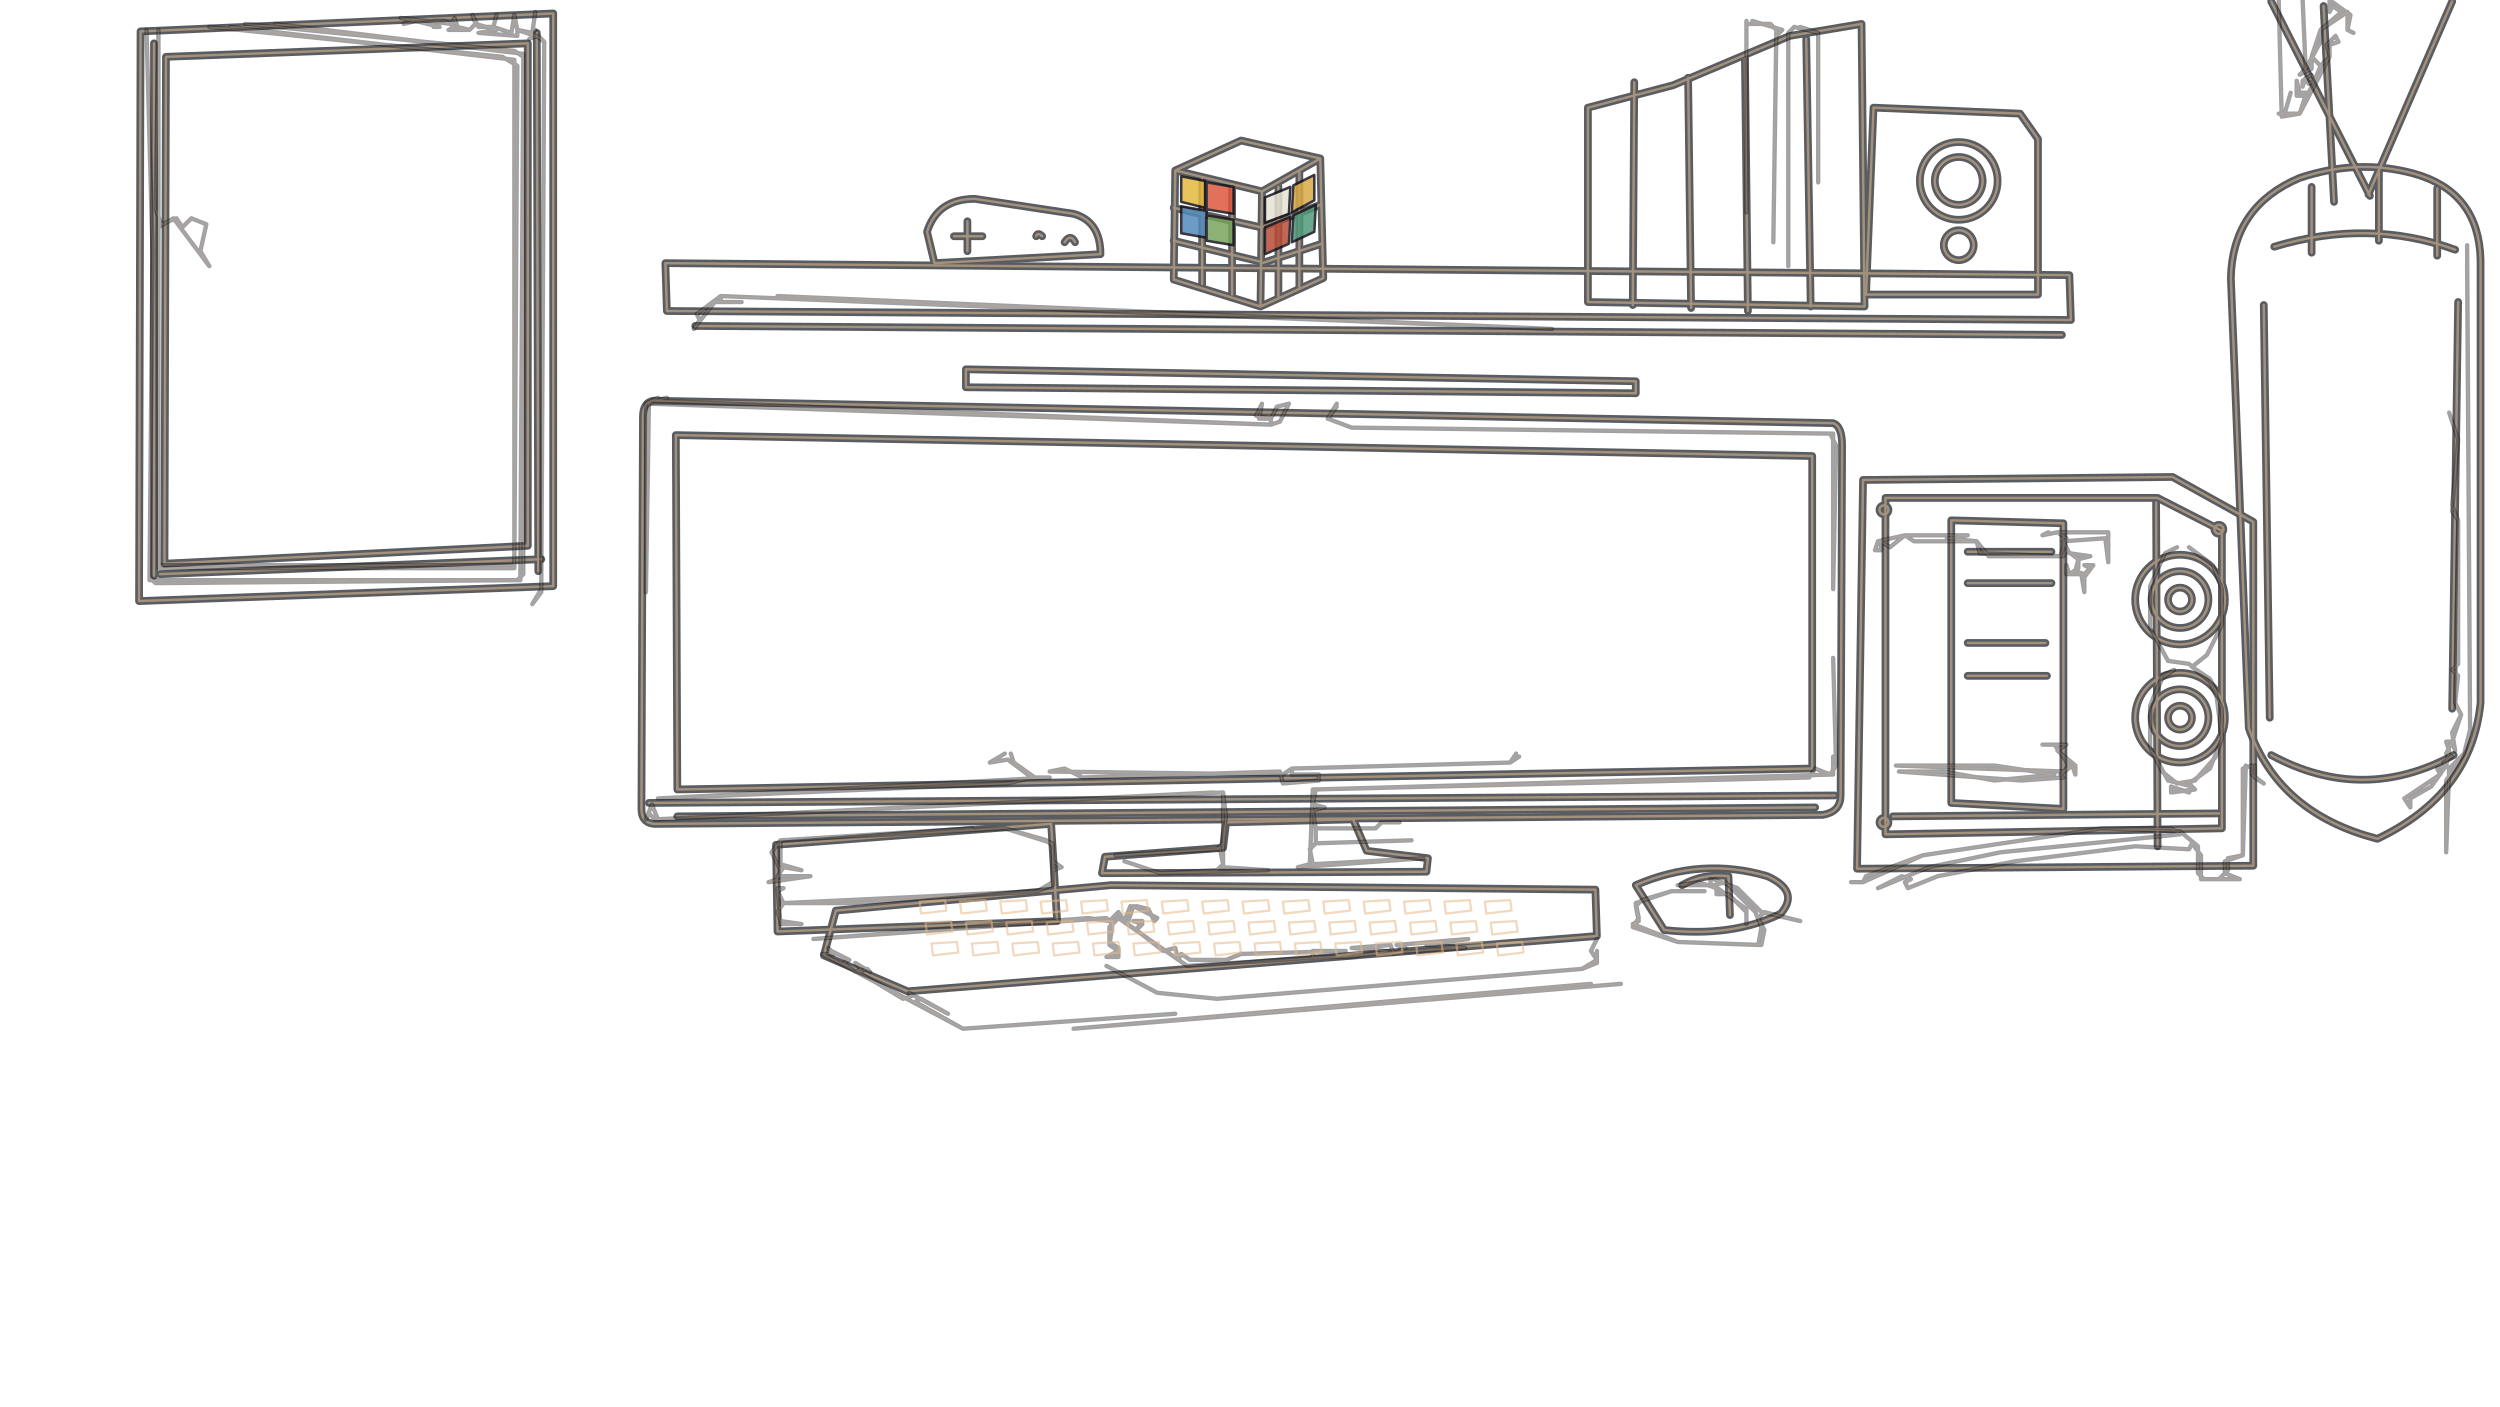
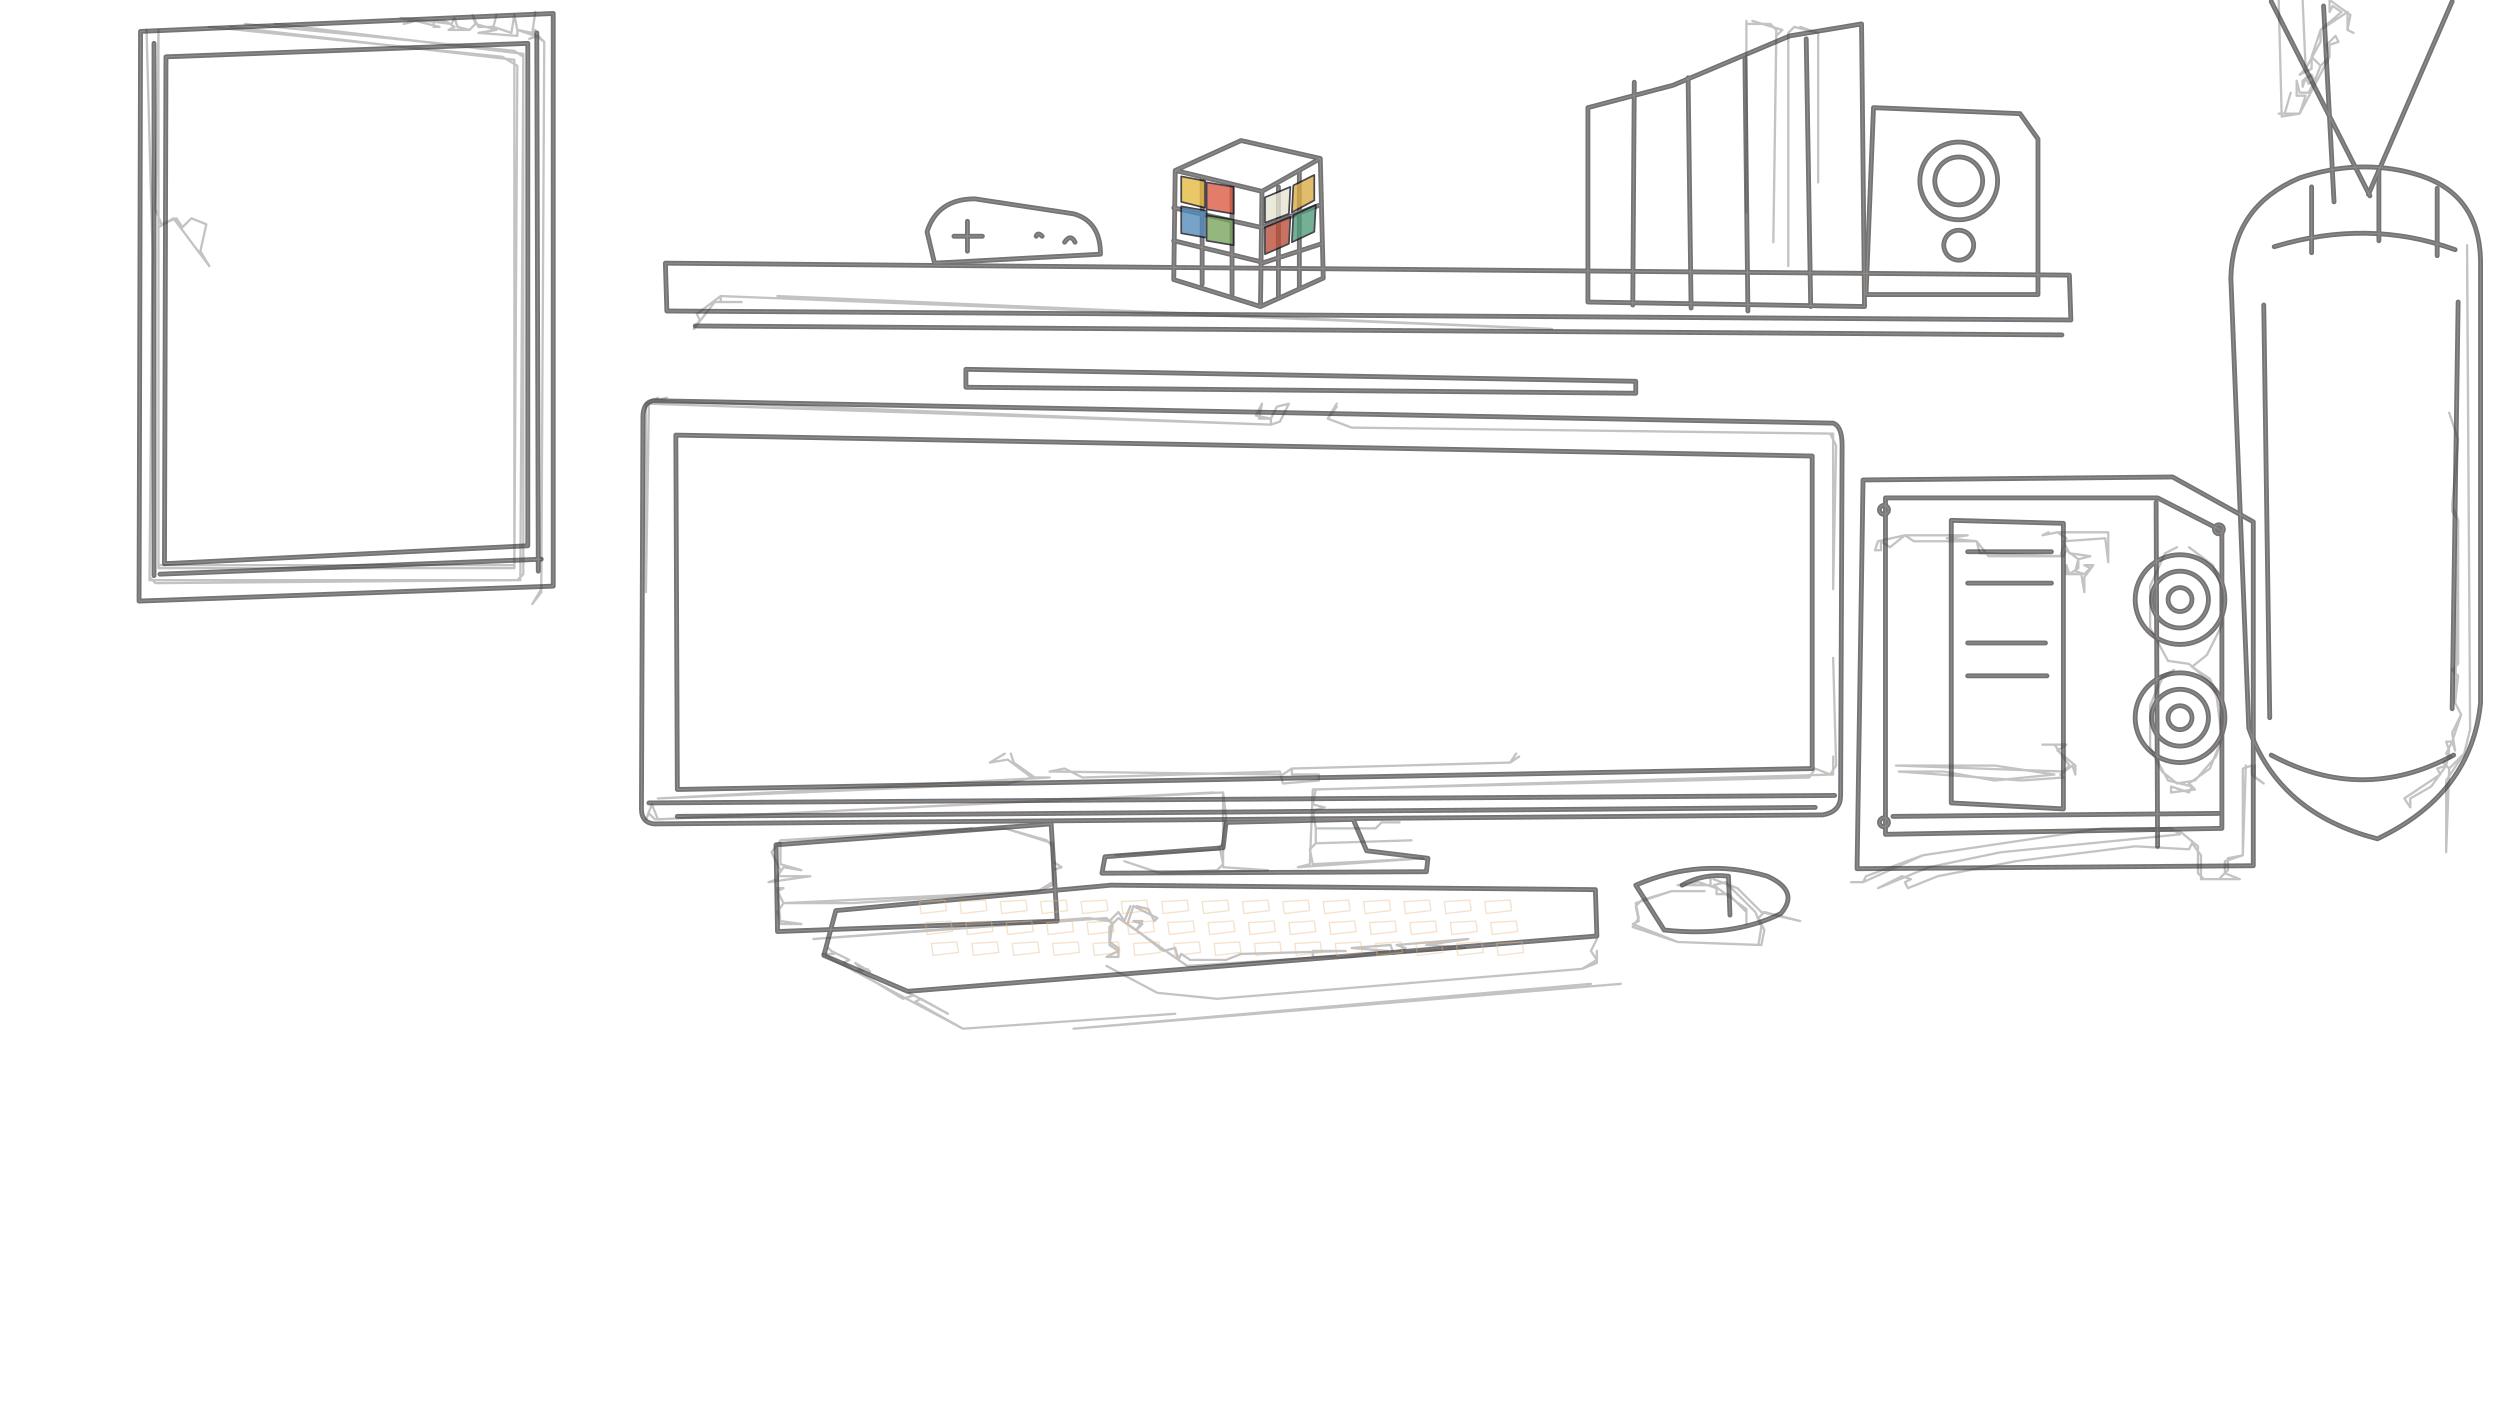
<svg xmlns="http://www.w3.org/2000/svg" width="1672" height="941" viewBox="0 0 1672 941" role="presentation" aria-hidden="true">
  <defs>
    <g id="structure" fill="none" stroke-linejoin="round" stroke-linecap="round">
      <path d="M94 21 L370 9 L370 392 L93 402 Z M111 38 L353 29 L353 365 L110 377 Z" />
      <path d="M103 29 L103 385 M359 22 L360 382 M107 384 L362 374" />
      <path d="M445 176 L1384 184 L1385 214 L446 208 Z M465 218 L1379 224" />
      <path d="M646 247 L1094 255 L1094 263 L646 259 Z" />
      <path d="M620 155 Q627 133 652 133 L718 143 Q736 148 736 170 L625 176 Z" />
      <path d="M647 148 L647 168 M638 158 L657 158 M693 158 Q694 155 697 158 M712 162 Q716 156 719 162" />
      <path d="M786 114 L830 94 L883 106 L885 186 L843 205 L785 187 Z M786 114 L844 128 L883 106 M844 128 L843 205" />
      <path d="M804 119 L804 190 M824 125 L824 197 M785 139 L843 152 M785 161 L843 175 M855 125 L855 198 M869 115 L869 192 M844 152 L883 137 M844 176 L884 163" />
      <path d="M1062 72 L1119 57 L1197 24 L1245 16 L1247 205 L1062 202 Z M1093 55 L1092 204 M1129 52 L1131 206 M1167 39 L1169 208 M1208 26 L1211 205" />
      <path d="M437 268 L1226 283 Q1232 285 1232 298 L1231 532 Q1231 543 1219 545 L441 551 Q429 552 429 541 L430 279 Q430 269 437 268 Z" />
      <path d="M452 291 L1212 305 L1212 514 L453 528 Z" />
      <path d="M434 537 L1227 532 M453 546 L1214 540" />
      <path d="M820 550 L905 548 L914 569 L955 574 L954 583 L737 584 L739 573 L818 567 Z" />
      <path d="M1253 72 L1351 76 L1363 93 L1363 197 L1248 197 Z" />
      <circle cx="1310" cy="121" r="26" />
      <circle cx="1310" cy="121" r="16" />
      <circle cx="1310" cy="164" r="10" />
      <path d="M1246 321 L1453 319 L1507 349 L1507 579 L1242 581 Z M1261 333 L1443 333 L1486 355 L1486 554 L1261 558 Z" />
      <path d="M1442 336 L1443 566 M1266 546 L1484 544" />
      <circle cx="1458" cy="401" r="30" />
      <circle cx="1458" cy="401" r="19" />
      <circle cx="1458" cy="401" r="8" />
      <circle cx="1458" cy="480" r="30" />
      <circle cx="1458" cy="480" r="19" />
      <circle cx="1458" cy="480" r="8" />
      <path d="M1305 348 L1380 350 L1380 541 L1305 537 Z M1316 369 L1372 369 M1316 390 L1372 390 M1316 430 L1368 430 M1316 452 L1369 452" />
      <circle cx="1260" cy="341" r="3" />
      <circle cx="1484" cy="354" r="3" />
      <circle cx="1260" cy="550" r="3" />
      <path d="M1519 1 L1585 131 M1640 1 L1584 130 M1554 4 L1561 135" />
      <path d="M1538 119 Q1577 106 1614 116 Q1658 128 1659 174 L1659 470 Q1653 531 1590 561 Q1524 544 1504 487 L1492 186 Q1493 138 1538 119 Z" />
      <path d="M1521 165 Q1584 146 1642 167 M1519 505 Q1580 538 1641 505 M1514 204 L1518 480 M1644 202 L1640 474" />
      <path d="M1546 125 L1546 169 M1591 114 L1591 161 M1630 126 L1630 171" />
      <path d="M559 609 L743 592 L1067 595 L1068 626 L607 663 L551 639 Z" />
      <path d="M519 565 L703 551 L707 616 L520 623 Z" />
      <path d="M1094 592 Q1138 573 1182 586 Q1204 596 1191 611 Q1159 627 1113 622 Z" />
      <path d="M1125 592 Q1139 584 1156 586 L1157 612" />
    </g>
  </defs>
-   <use href="#structure" stroke="#0c1018" stroke-width="5.2" opacity=".68" />
-   <use href="#structure" stroke="#d1b28c" stroke-width="1.65" opacity=".62" />
-   <g fill="none" stroke="#10121b" stroke-width="2.9" opacity=".40" stroke-linecap="round" stroke-linejoin="round">
+   <use href="#structure" stroke="#0c1018" stroke-width="3.25" opacity=".58" />
+   <use href="#structure" stroke="#d1b28c" stroke-width=".85" opacity=".35" />
+   <g fill="none" stroke="#10121b" stroke-width="1.55" opacity=".25" stroke-linecap="round" stroke-linejoin="round">
    <path d="M140 18 L336 38 L346 44 L344 378 L106 378 L106 152 L116 146 L140 178 L134 168 L138 150 L128 146 L122 152 L118 146 L108 150 L104 140 L106 20 L106 380 L344 380 L344 40 L154 18" />
    <path d="M164 16 L344 34 L350 38 L350 384 L346 388 L104 390 L100 386 L102 166 L98 20 L102 168 L100 388 L348 388 L350 36 L184 16" />
    <path d="M1650 164 L1652 488 L1648 504 L1638 514 L1634 510 L1640 506 L1636 504 L1640 496 L1642 502 L1640 490 L1646 478 L1642 470 L1644 348 L1640 342 L1644 294 L1638 276 L1644 294 L1640 338 L1644 348 L1644 444 L1640 448 L1644 452 L1642 470 L1646 478 L1640 496 L1636 496 L1638 502 L1636 512 L1630 514 L1632 518 L1608 534 L1612 540 L1612 534 L1626 526 L1636 512 L1638 514 L1636 570 L1636 522 L1648 504 L1652 488 L1650 176" />
    <path d="M1226 440 L1228 512 L1224 518 L1214 514 L1210 520 L878 528 L876 578 L868 580 L952 574 L878 578 L876 568 L880 564 L944 562 L880 564 L880 554 L920 554 L924 550 L936 550 L924 550 L920 554 L880 554 L878 542 L886 540 L878 538 L880 528 L1226 518 L1226 506" />
    <path d="M756 606 L752 616 L748 610 L742 616 L728 614 L544 628 L740 614 L744 618 L742 632 L748 636 L740 640 L748 640 L748 634 L742 630 L742 620 L748 614 L794 646 L980 634 L954 632 L982 628 L934 632 L940 634 L932 638 L930 632 L904 634 L928 636 L904 640 L878 640 L878 636 L900 636 L830 638 L820 642 L796 642 L790 638 L788 642 L786 634 L778 636 L760 622 L764 616 L758 616 L764 618 L760 622 L754 618 L758 606 L774 614 L772 616 L768 608 L760 606" />
    <path d="M1502 512 L1500 572 L1490 574 L1490 582 L1484 588 L1474 588 L1470 584 L1470 566 L1458 556 L1406 554 L1286 572 L1248 586 L1246 590 L1238 590 L1246 590 L1286 572 L1406 554 L1452 554 L1458 558 L1338 570 L1290 580 L1256 594 L1272 586 L1278 588 L1274 590 L1276 594 L1296 586 L1348 576 L1428 566 L1464 568 L1466 564 L1472 572 L1472 588 L1498 588 L1488 584 L1488 576 L1500 572 L1500 514 L1506 512 L1506 518 L1514 524 L1508 520 L1508 512" />
    <path d="M812 530 L440 548 L436 538 L432 548 L434 544 L438 548 L818 530 L820 546 L818 564 L814 568 L746 572 L816 568 L818 578 L814 582 L776 584 L752 576 L776 584 L848 582 L818 580 L818 530" />
    <path d="M440 266 L432 270 L432 396 L434 270 L850 284 L856 282 L862 270 L854 272 L850 280 L842 280 L844 270 L840 278 L850 280 L850 284 L438 268 L446 266" />
    <path d="M482 198 L466 210 L468 214 L464 220 L478 202 L496 202 L482 202 L482 198 L1038 220 L520 198" />
    <path d="M358 8 L356 22 L346 20 L344 10 L342 22 L330 18 L332 10 L330 18 L320 18 L316 10 L318 16 L314 20 L306 18 L304 12 L302 16 L268 12 L278 14 L270 16 L278 14 L294 18 L290 18 L290 14 L298 14 L304 18 L300 20 L314 20 L318 16 L332 20 L320 22 L346 24 L346 20 L358 24 L354 26 L360 24 L364 28 L362 394 L356 404 L362 396 L364 28 L356 22 L358 20" />
    <path d="M650 554 L522 562 L516 570 L522 582 L520 588 L514 590 L542 586 L520 586 L524 580 L536 582 L522 578 L522 562 L672 554 L700 562 L704 566 L704 590 L694 596 L570 604 L524 604 L520 596 L524 594 L520 594 L522 618 L536 618 L522 616 L520 610 L524 604 L694 596 L704 592 L704 582 L710 580 L704 576 L704 564 L672 554" />
    <path d="M894 270 L888 280 L904 286 L1224 290 L1228 298 L1226 394 L1226 290 L904 286 L888 280 L894 272" />
    <path d="M1064 658 L718 688 L1084 658" />
    <path d="M1068 628 L1064 636 L1068 642 L1058 648 L814 668 L774 664 L740 646 L774 664 L814 668 L1058 648 L1068 644 L1068 636" />
    <path d="M1014 504 L1010 510 L864 514 L858 518 L702 516 L712 514 L724 520 L856 516 L858 524 L882 522 L882 518 L864 518 L864 514 L1010 510 L1016 506" />
    <path d="M1524 0 L1526 78 L1538 76 L1558 38 L1558 30 L1564 28 L1562 24 L1556 30 L1558 38 L1552 44 L1546 38 L1552 20 L1570 8 L1570 20 L1574 22 L1570 20 L1572 10 L1558 0 L1558 8 L1560 4 L1566 8 L1552 20 L1552 28 L1542 46 L1540 0 L1542 46 L1538 50 L1546 46 L1546 38 L1552 44 L1548 54 L1546 50 L1540 54 L1540 58 L1542 52 L1544 56 L1548 54 L1544 62 L1538 62 L1536 54 L1536 64 L1542 64 L1538 76 L1528 76 L1532 62 L1528 76 L1524 76" />
    <path d="M1456 366 L1448 370 L1438 392 L1438 420 L1450 442 L1464 444 L1478 456 L1486 474 L1486 494 L1482 506 L1468 522 L1456 524 L1446 516 L1438 500 L1438 472 L1446 454 L1454 448 L1446 452 L1438 472 L1438 500 L1450 522 L1466 526 L1464 530 L1452 526 L1452 530 L1468 528 L1464 524 L1478 514 L1486 494 L1482 462 L1478 454 L1466 446 L1476 438 L1486 418 L1486 394 L1480 378 L1464 366" />
    <path d="M1144 588 L1144 592 L1122 592 L1136 590 L1148 594 L1148 598 L1156 598 L1168 610 L1168 618 L1168 608 L1146 592 L1154 590 L1174 610 L1178 620 L1176 632 L1122 630 L1092 618 L1096 616 L1094 606 L1098 602 L1118 596 L1140 596 L1118 596 L1094 604 L1096 614 L1092 620 L1122 630 L1178 632 L1180 622 L1176 614 L1180 610 L1204 616 L1178 610 L1162 594 L1146 588" />
    <path d="M554 634 L558 638 L550 638 L644 688 L786 678 L644 688 L612 670 L616 668 L634 678 L608 664 L610 666 L604 668 L574 650 L580 648 L582 650 L572 644 L576 648 L572 650 L564 644 L568 642 L556 636" />
    <path d="M1370 356 L1366 358 L1376 356 L1382 360 L1378 372 L1330 372 L1322 362 L1302 360 L1316 358 L1274 358 L1256 362 L1254 368 L1258 368 L1258 362 L1264 366 L1274 358 L1280 362 L1322 362 L1324 370 L1380 372 L1382 368 L1390 374 L1390 380 L1384 384 L1382 378 L1382 384 L1392 384 L1394 396 L1394 386 L1400 378 L1394 378 L1398 380 L1394 384 L1388 382 L1390 374 L1398 372 L1384 370 L1380 362 L1408 360 L1410 376 L1410 356 L1376 356" />
    <path d="M672 504 L662 510 L674 508 L690 520 L674 524 L440 534 L702 520 L692 520 L678 510 L676 504" />
    <path d="M1168 14 L1168 142 L1168 16 L1184 16 L1188 20 L1186 162 L1188 24 L1192 20 L1172 14" />
    <path d="M1366 498 L1374 498 L1384 512 L1380 516 L1268 512 L1334 512 L1374 518 L1334 522 L1300 516 L1270 516 L1352 522 L1380 520 L1378 518 L1386 512 L1388 518 L1388 512 L1376 502 L1382 498 L1368 498" />
    <path d="M1200 18 L1196 22 L1196 178 L1196 22 L1200 18 L1216 22 L1216 122 L1216 22 L1204 18" />
  </g>
-   <g fill="none" stroke="#d7b48a" stroke-width=".9" opacity=".24" stroke-linecap="round" stroke-linejoin="round">
+   <g fill="none" stroke="#d7b48a" stroke-width=".65" opacity=".12" stroke-linecap="round" stroke-linejoin="round">
    <path d="M140 18 L336 38 L346 44 L344 378 L106 378 L106 152 L116 146 L140 178 L134 168 L138 150 L128 146 L122 152 L118 146 L108 150 L104 140 L106 20 L106 380 L344 380 L344 40 L154 18" />
    <path d="M164 16 L344 34 L350 38 L350 384 L346 388 L104 390 L100 386 L102 166 L98 20 L102 168 L100 388 L348 388 L350 36 L184 16" />
    <path d="M1650 164 L1652 488 L1648 504 L1638 514 L1634 510 L1640 506 L1636 504 L1640 496 L1642 502 L1640 490 L1646 478 L1642 470 L1644 348 L1640 342 L1644 294 L1638 276 L1644 294 L1640 338 L1644 348 L1644 444 L1640 448 L1644 452 L1642 470 L1646 478 L1640 496 L1636 496 L1638 502 L1636 512 L1630 514 L1632 518 L1608 534 L1612 540 L1612 534 L1626 526 L1636 512 L1638 514 L1636 570 L1636 522 L1648 504 L1652 488 L1650 176" />
    <path d="M1226 440 L1228 512 L1224 518 L1214 514 L1210 520 L878 528 L876 578 L868 580 L952 574 L878 578 L876 568 L880 564 L944 562 L880 564 L880 554 L920 554 L924 550 L936 550 L924 550 L920 554 L880 554 L878 542 L886 540 L878 538 L880 528 L1226 518 L1226 506" />
    <path d="M756 606 L752 616 L748 610 L742 616 L728 614 L544 628 L740 614 L744 618 L742 632 L748 636 L740 640 L748 640 L748 634 L742 630 L742 620 L748 614 L794 646 L980 634 L954 632 L982 628 L934 632 L940 634 L932 638 L930 632 L904 634 L928 636 L904 640 L878 640 L878 636 L900 636 L830 638 L820 642 L796 642 L790 638 L788 642 L786 634 L778 636 L760 622 L764 616 L758 616 L764 618 L760 622 L754 618 L758 606 L774 614 L772 616 L768 608 L760 606" />
    <path d="M1502 512 L1500 572 L1490 574 L1490 582 L1484 588 L1474 588 L1470 584 L1470 566 L1458 556 L1406 554 L1286 572 L1248 586 L1246 590 L1238 590 L1246 590 L1286 572 L1406 554 L1452 554 L1458 558 L1338 570 L1290 580 L1256 594 L1272 586 L1278 588 L1274 590 L1276 594 L1296 586 L1348 576 L1428 566 L1464 568 L1466 564 L1472 572 L1472 588 L1498 588 L1488 584 L1488 576 L1500 572 L1500 514 L1506 512 L1506 518 L1514 524 L1508 520 L1508 512" />
    <path d="M812 530 L440 548 L436 538 L432 548 L434 544 L438 548 L818 530 L820 546 L818 564 L814 568 L746 572 L816 568 L818 578 L814 582 L776 584 L752 576 L776 584 L848 582 L818 580 L818 530" />
    <path d="M440 266 L432 270 L432 396 L434 270 L850 284 L856 282 L862 270 L854 272 L850 280 L842 280 L844 270 L840 278 L850 280 L850 284 L438 268 L446 266" />
    <path d="M482 198 L466 210 L468 214 L464 220 L478 202 L496 202 L482 202 L482 198 L1038 220 L520 198" />
    <path d="M358 8 L356 22 L346 20 L344 10 L342 22 L330 18 L332 10 L330 18 L320 18 L316 10 L318 16 L314 20 L306 18 L304 12 L302 16 L268 12 L278 14 L270 16 L278 14 L294 18 L290 18 L290 14 L298 14 L304 18 L300 20 L314 20 L318 16 L332 20 L320 22 L346 24 L346 20 L358 24 L354 26 L360 24 L364 28 L362 394 L356 404 L362 396 L364 28 L356 22 L358 20" />
    <path d="M650 554 L522 562 L516 570 L522 582 L520 588 L514 590 L542 586 L520 586 L524 580 L536 582 L522 578 L522 562 L672 554 L700 562 L704 566 L704 590 L694 596 L570 604 L524 604 L520 596 L524 594 L520 594 L522 618 L536 618 L522 616 L520 610 L524 604 L694 596 L704 592 L704 582 L710 580 L704 576 L704 564 L672 554" />
    <path d="M894 270 L888 280 L904 286 L1224 290 L1228 298 L1226 394 L1226 290 L904 286 L888 280 L894 272" />
    <path d="M1064 658 L718 688 L1084 658" />
    <path d="M1068 628 L1064 636 L1068 642 L1058 648 L814 668 L774 664 L740 646 L774 664 L814 668 L1058 648 L1068 644 L1068 636" />
    <path d="M1014 504 L1010 510 L864 514 L858 518 L702 516 L712 514 L724 520 L856 516 L858 524 L882 522 L882 518 L864 518 L864 514 L1010 510 L1016 506" />
    <path d="M1524 0 L1526 78 L1538 76 L1558 38 L1558 30 L1564 28 L1562 24 L1556 30 L1558 38 L1552 44 L1546 38 L1552 20 L1570 8 L1570 20 L1574 22 L1570 20 L1572 10 L1558 0 L1558 8 L1560 4 L1566 8 L1552 20 L1552 28 L1542 46 L1540 0 L1542 46 L1538 50 L1546 46 L1546 38 L1552 44 L1548 54 L1546 50 L1540 54 L1540 58 L1542 52 L1544 56 L1548 54 L1544 62 L1538 62 L1536 54 L1536 64 L1542 64 L1538 76 L1528 76 L1532 62 L1528 76 L1524 76" />
    <path d="M1456 366 L1448 370 L1438 392 L1438 420 L1450 442 L1464 444 L1478 456 L1486 474 L1486 494 L1482 506 L1468 522 L1456 524 L1446 516 L1438 500 L1438 472 L1446 454 L1454 448 L1446 452 L1438 472 L1438 500 L1450 522 L1466 526 L1464 530 L1452 526 L1452 530 L1468 528 L1464 524 L1478 514 L1486 494 L1482 462 L1478 454 L1466 446 L1476 438 L1486 418 L1486 394 L1480 378 L1464 366" />
    <path d="M1144 588 L1144 592 L1122 592 L1136 590 L1148 594 L1148 598 L1156 598 L1168 610 L1168 618 L1168 608 L1146 592 L1154 590 L1174 610 L1178 620 L1176 632 L1122 630 L1092 618 L1096 616 L1094 606 L1098 602 L1118 596 L1140 596 L1118 596 L1094 604 L1096 614 L1092 620 L1122 630 L1178 632 L1180 622 L1176 614 L1180 610 L1204 616 L1178 610 L1162 594 L1146 588" />
    <path d="M554 634 L558 638 L550 638 L644 688 L786 678 L644 688 L612 670 L616 668 L634 678 L608 664 L610 666 L604 668 L574 650 L580 648 L582 650 L572 644 L576 648 L572 650 L564 644 L568 642 L556 636" />
    <path d="M1370 356 L1366 358 L1376 356 L1382 360 L1378 372 L1330 372 L1322 362 L1302 360 L1316 358 L1274 358 L1256 362 L1254 368 L1258 368 L1258 362 L1264 366 L1274 358 L1280 362 L1322 362 L1324 370 L1380 372 L1382 368 L1390 374 L1390 380 L1384 384 L1382 378 L1382 384 L1392 384 L1394 396 L1394 386 L1400 378 L1394 378 L1398 380 L1394 384 L1388 382 L1390 374 L1398 372 L1384 370 L1380 362 L1408 360 L1410 376 L1410 356 L1376 356" />
    <path d="M672 504 L662 510 L674 508 L690 520 L674 524 L440 534 L702 520 L692 520 L678 510 L676 504" />
    <path d="M1168 14 L1168 142 L1168 16 L1184 16 L1188 20 L1186 162 L1188 24 L1192 20 L1172 14" />
    <path d="M1366 498 L1374 498 L1384 512 L1380 516 L1268 512 L1334 512 L1374 518 L1334 522 L1300 516 L1270 516 L1352 522 L1380 520 L1378 518 L1386 512 L1388 518 L1388 512 L1376 502 L1382 498 L1368 498" />
    <path d="M1200 18 L1196 22 L1196 178 L1196 22 L1200 18 L1216 22 L1216 122 L1216 22 L1204 18" />
  </g>
-   <g stroke="#14121a" stroke-width="1.7" stroke-linejoin="round" opacity=".84">
+   <g stroke="#14121a" stroke-width="1.15" stroke-linejoin="round" opacity=".78">
    <path d="M790 118 L806 121 L806 139 L790 135 Z" fill="#e4b83c" />
    <path d="M807 122 L825 125 L825 143 L807 140 Z" fill="#db573d" />
    <path d="M790 138 L807 141 L807 159 L790 156 Z" fill="#5189ba" />
    <path d="M807 144 L825 147 L825 164 L807 161 Z" fill="#76a35a" />
    <path d="M846 132 L863 125 L862 143 L846 149 Z" fill="#e5e2d2" />
    <path d="M865 124 L879 117 L879 134 L864 142 Z" fill="#d9a943" />
    <path d="M846 152 L863 145 L862 163 L846 170 Z" fill="#b84b35" />
    <path d="M865 144 L880 137 L879 155 L864 162 Z" fill="#4d9a79" />
  </g>
-   <g fill="none" stroke="#e4b987" stroke-width="1.5" opacity=".54" stroke-linecap="round" stroke-linejoin="round">
+   <g fill="none" stroke="#e4b987" stroke-width=".9" opacity=".42" stroke-linecap="round" stroke-linejoin="round">
    <path d="M615 603 l17 -1 l1 7 l-17 2 Z" />
    <path d="M642 603 l17 -1 l1 7 l-17 2 Z" />
    <path d="M669 603 l17 -1 l1 7 l-17 2 Z" />
    <path d="M696 603 l17 -1 l1 7 l-17 2 Z" />
    <path d="M723 603 l17 -1 l1 7 l-17 2 Z" />
    <path d="M750 603 l17 -1 l1 7 l-17 2 Z" />
    <path d="M777 603 l17 -1 l1 7 l-17 2 Z" />
    <path d="M804 603 l17 -1 l1 7 l-17 2 Z" />
    <path d="M831 603 l17 -1 l1 7 l-17 2 Z" />
    <path d="M858 603 l17 -1 l1 7 l-17 2 Z" />
    <path d="M885 603 l17 -1 l1 7 l-17 2 Z" />
    <path d="M912 603 l17 -1 l1 7 l-17 2 Z" />
    <path d="M939 603 l17 -1 l1 7 l-17 2 Z" />
    <path d="M966 603 l17 -1 l1 7 l-17 2 Z" />
    <path d="M993 603 l17 -1 l1 7 l-17 2 Z" />
    <path d="M619 617 l17 -1 l1 7 l-17 2 Z" />
    <path d="M646 617 l17 -1 l1 7 l-17 2 Z" />
    <path d="M673 617 l17 -1 l1 7 l-17 2 Z" />
    <path d="M700 617 l17 -1 l1 7 l-17 2 Z" />
    <path d="M727 617 l17 -1 l1 7 l-17 2 Z" />
    <path d="M754 617 l17 -1 l1 7 l-17 2 Z" />
    <path d="M781 617 l17 -1 l1 7 l-17 2 Z" />
    <path d="M808 617 l17 -1 l1 7 l-17 2 Z" />
    <path d="M835 617 l17 -1 l1 7 l-17 2 Z" />
    <path d="M862 617 l17 -1 l1 7 l-17 2 Z" />
    <path d="M889 617 l17 -1 l1 7 l-17 2 Z" />
    <path d="M916 617 l17 -1 l1 7 l-17 2 Z" />
    <path d="M943 617 l17 -1 l1 7 l-17 2 Z" />
    <path d="M970 617 l17 -1 l1 7 l-17 2 Z" />
    <path d="M997 617 l17 -1 l1 7 l-17 2 Z" />
    <path d="M623 631 l17 -1 l1 7 l-17 2 Z" />
    <path d="M650 631 l17 -1 l1 7 l-17 2 Z" />
    <path d="M677 631 l17 -1 l1 7 l-17 2 Z" />
    <path d="M704 631 l17 -1 l1 7 l-17 2 Z" />
    <path d="M731 631 l17 -1 l1 7 l-17 2 Z" />
    <path d="M758 631 l17 -1 l1 7 l-17 2 Z" />
    <path d="M785 631 l17 -1 l1 7 l-17 2 Z" />
    <path d="M812 631 l17 -1 l1 7 l-17 2 Z" />
    <path d="M839 631 l17 -1 l1 7 l-17 2 Z" />
    <path d="M866 631 l17 -1 l1 7 l-17 2 Z" />
    <path d="M893 631 l17 -1 l1 7 l-17 2 Z" />
    <path d="M920 631 l17 -1 l1 7 l-17 2 Z" />
    <path d="M947 631 l17 -1 l1 7 l-17 2 Z" />
    <path d="M974 631 l17 -1 l1 7 l-17 2 Z" />
    <path d="M1001 631 l17 -1 l1 7 l-17 2 Z" />
  </g>
</svg>
